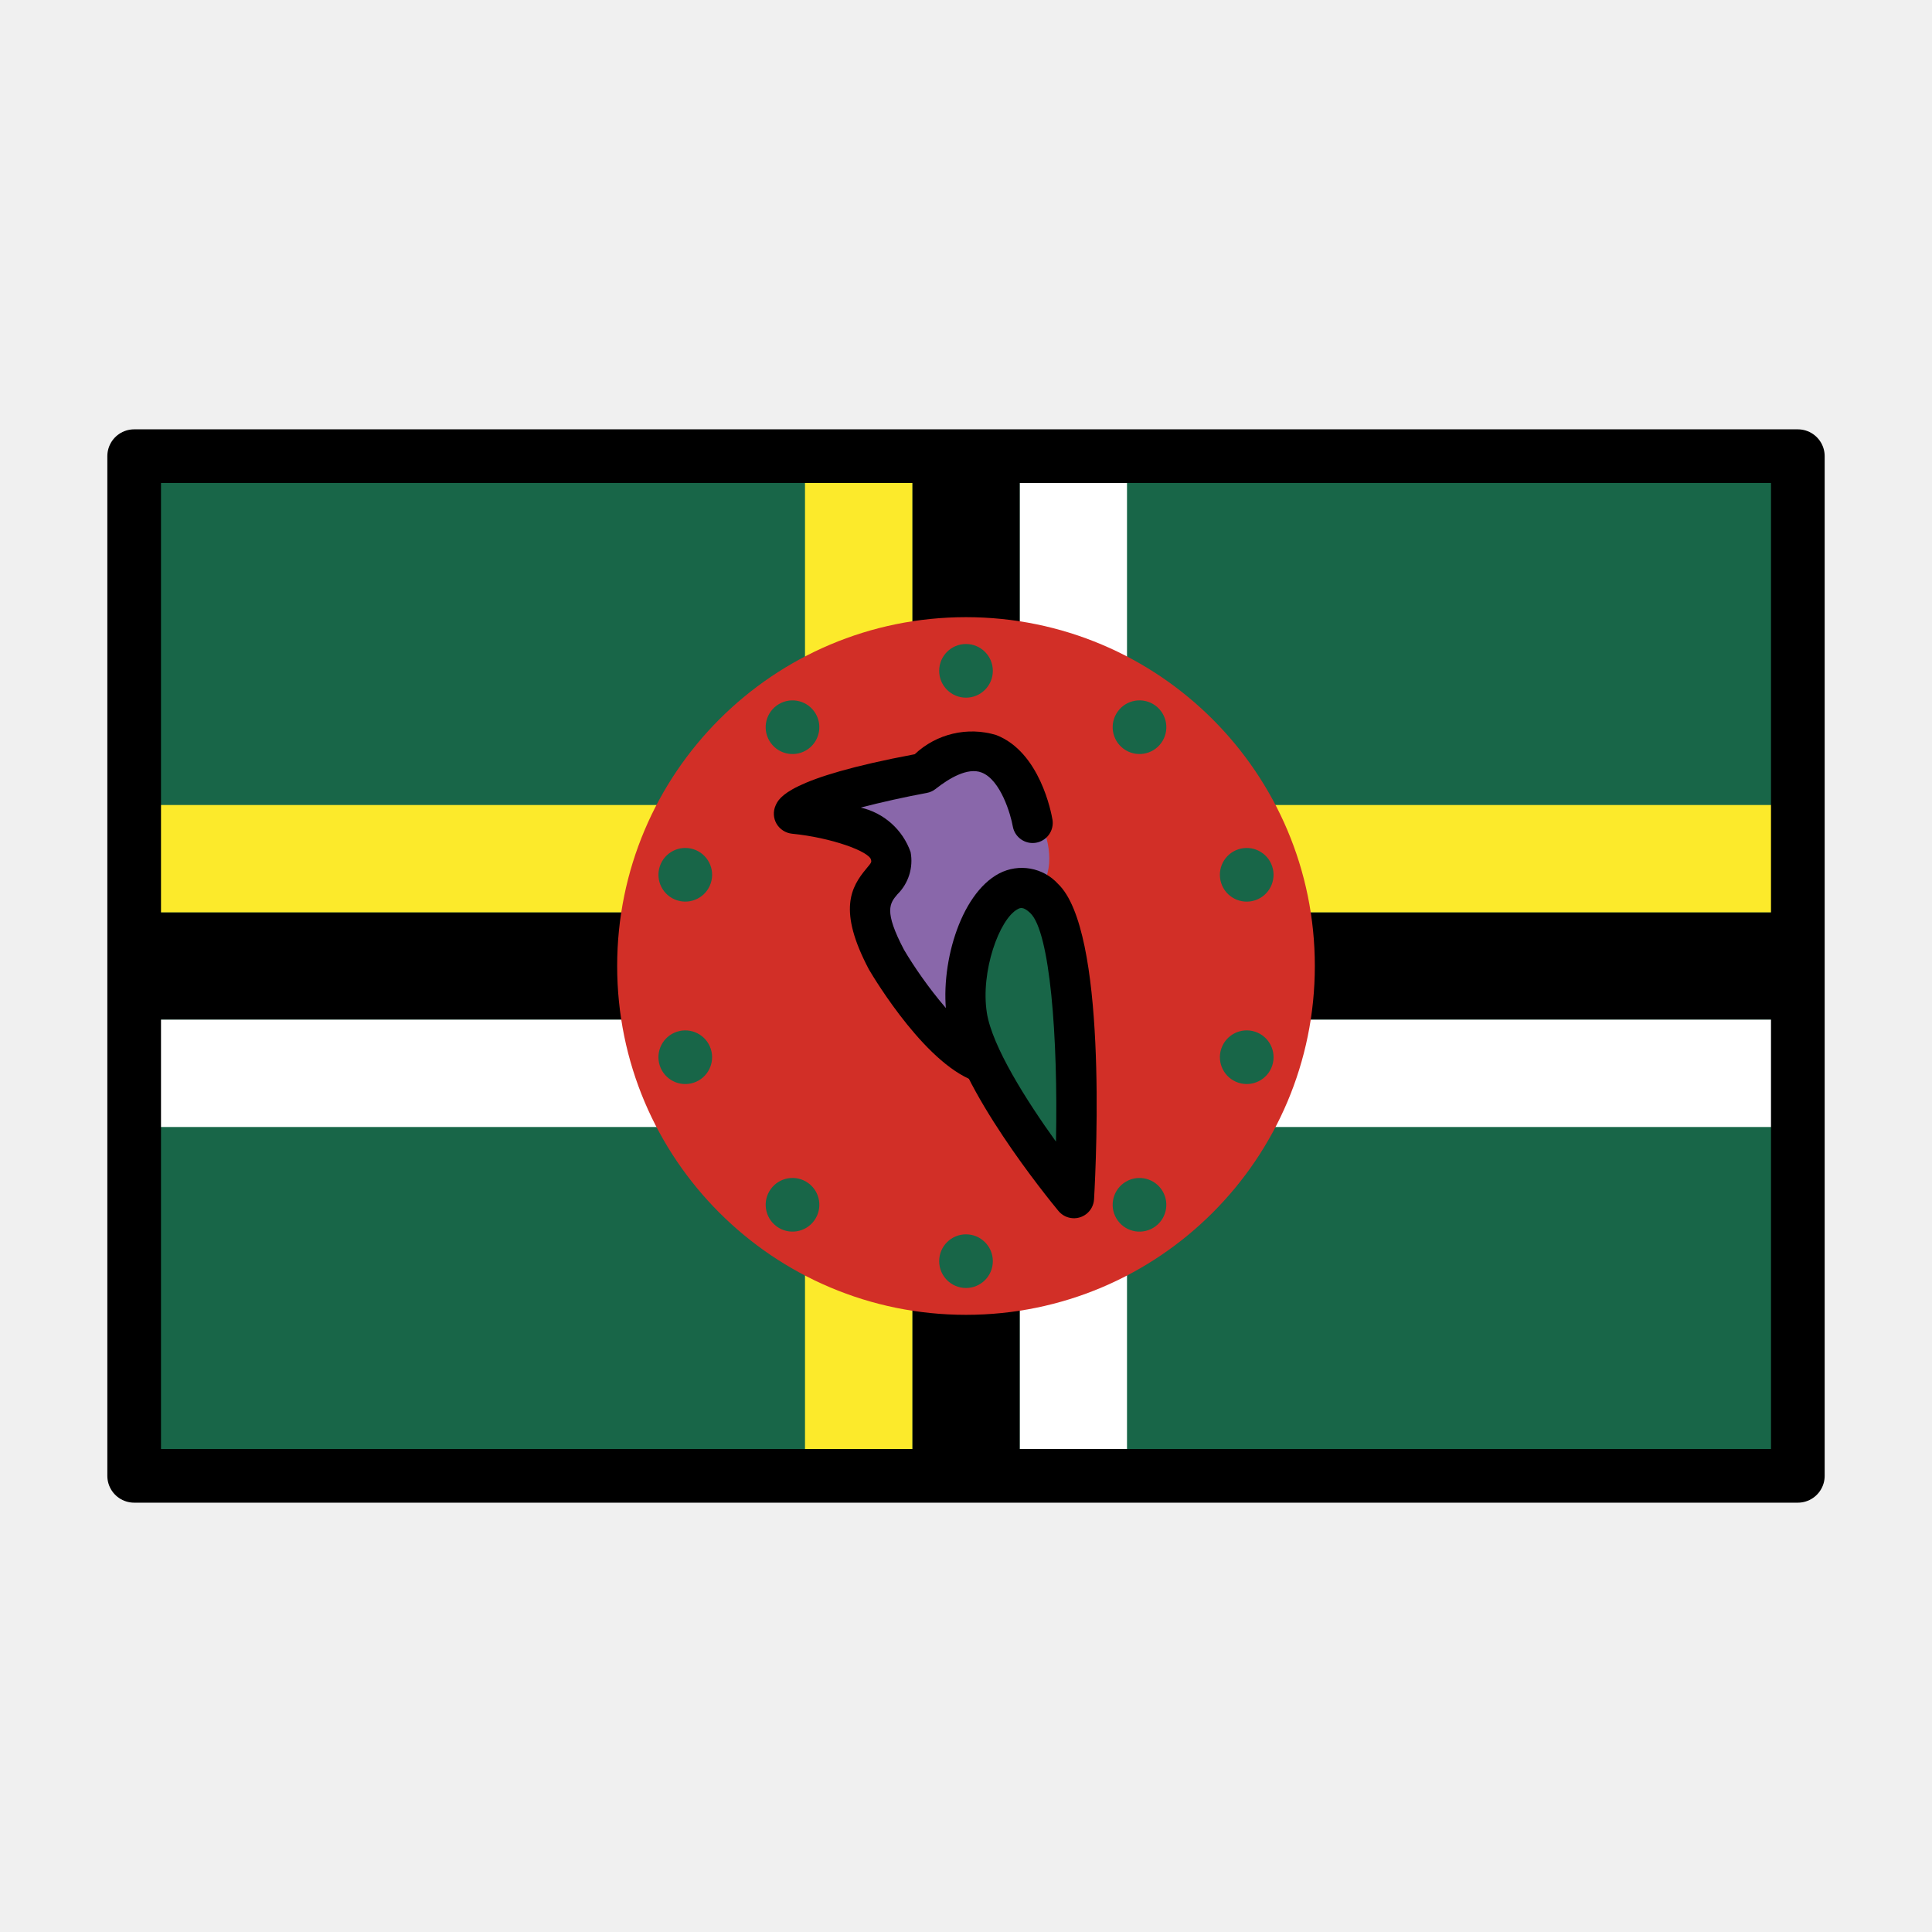
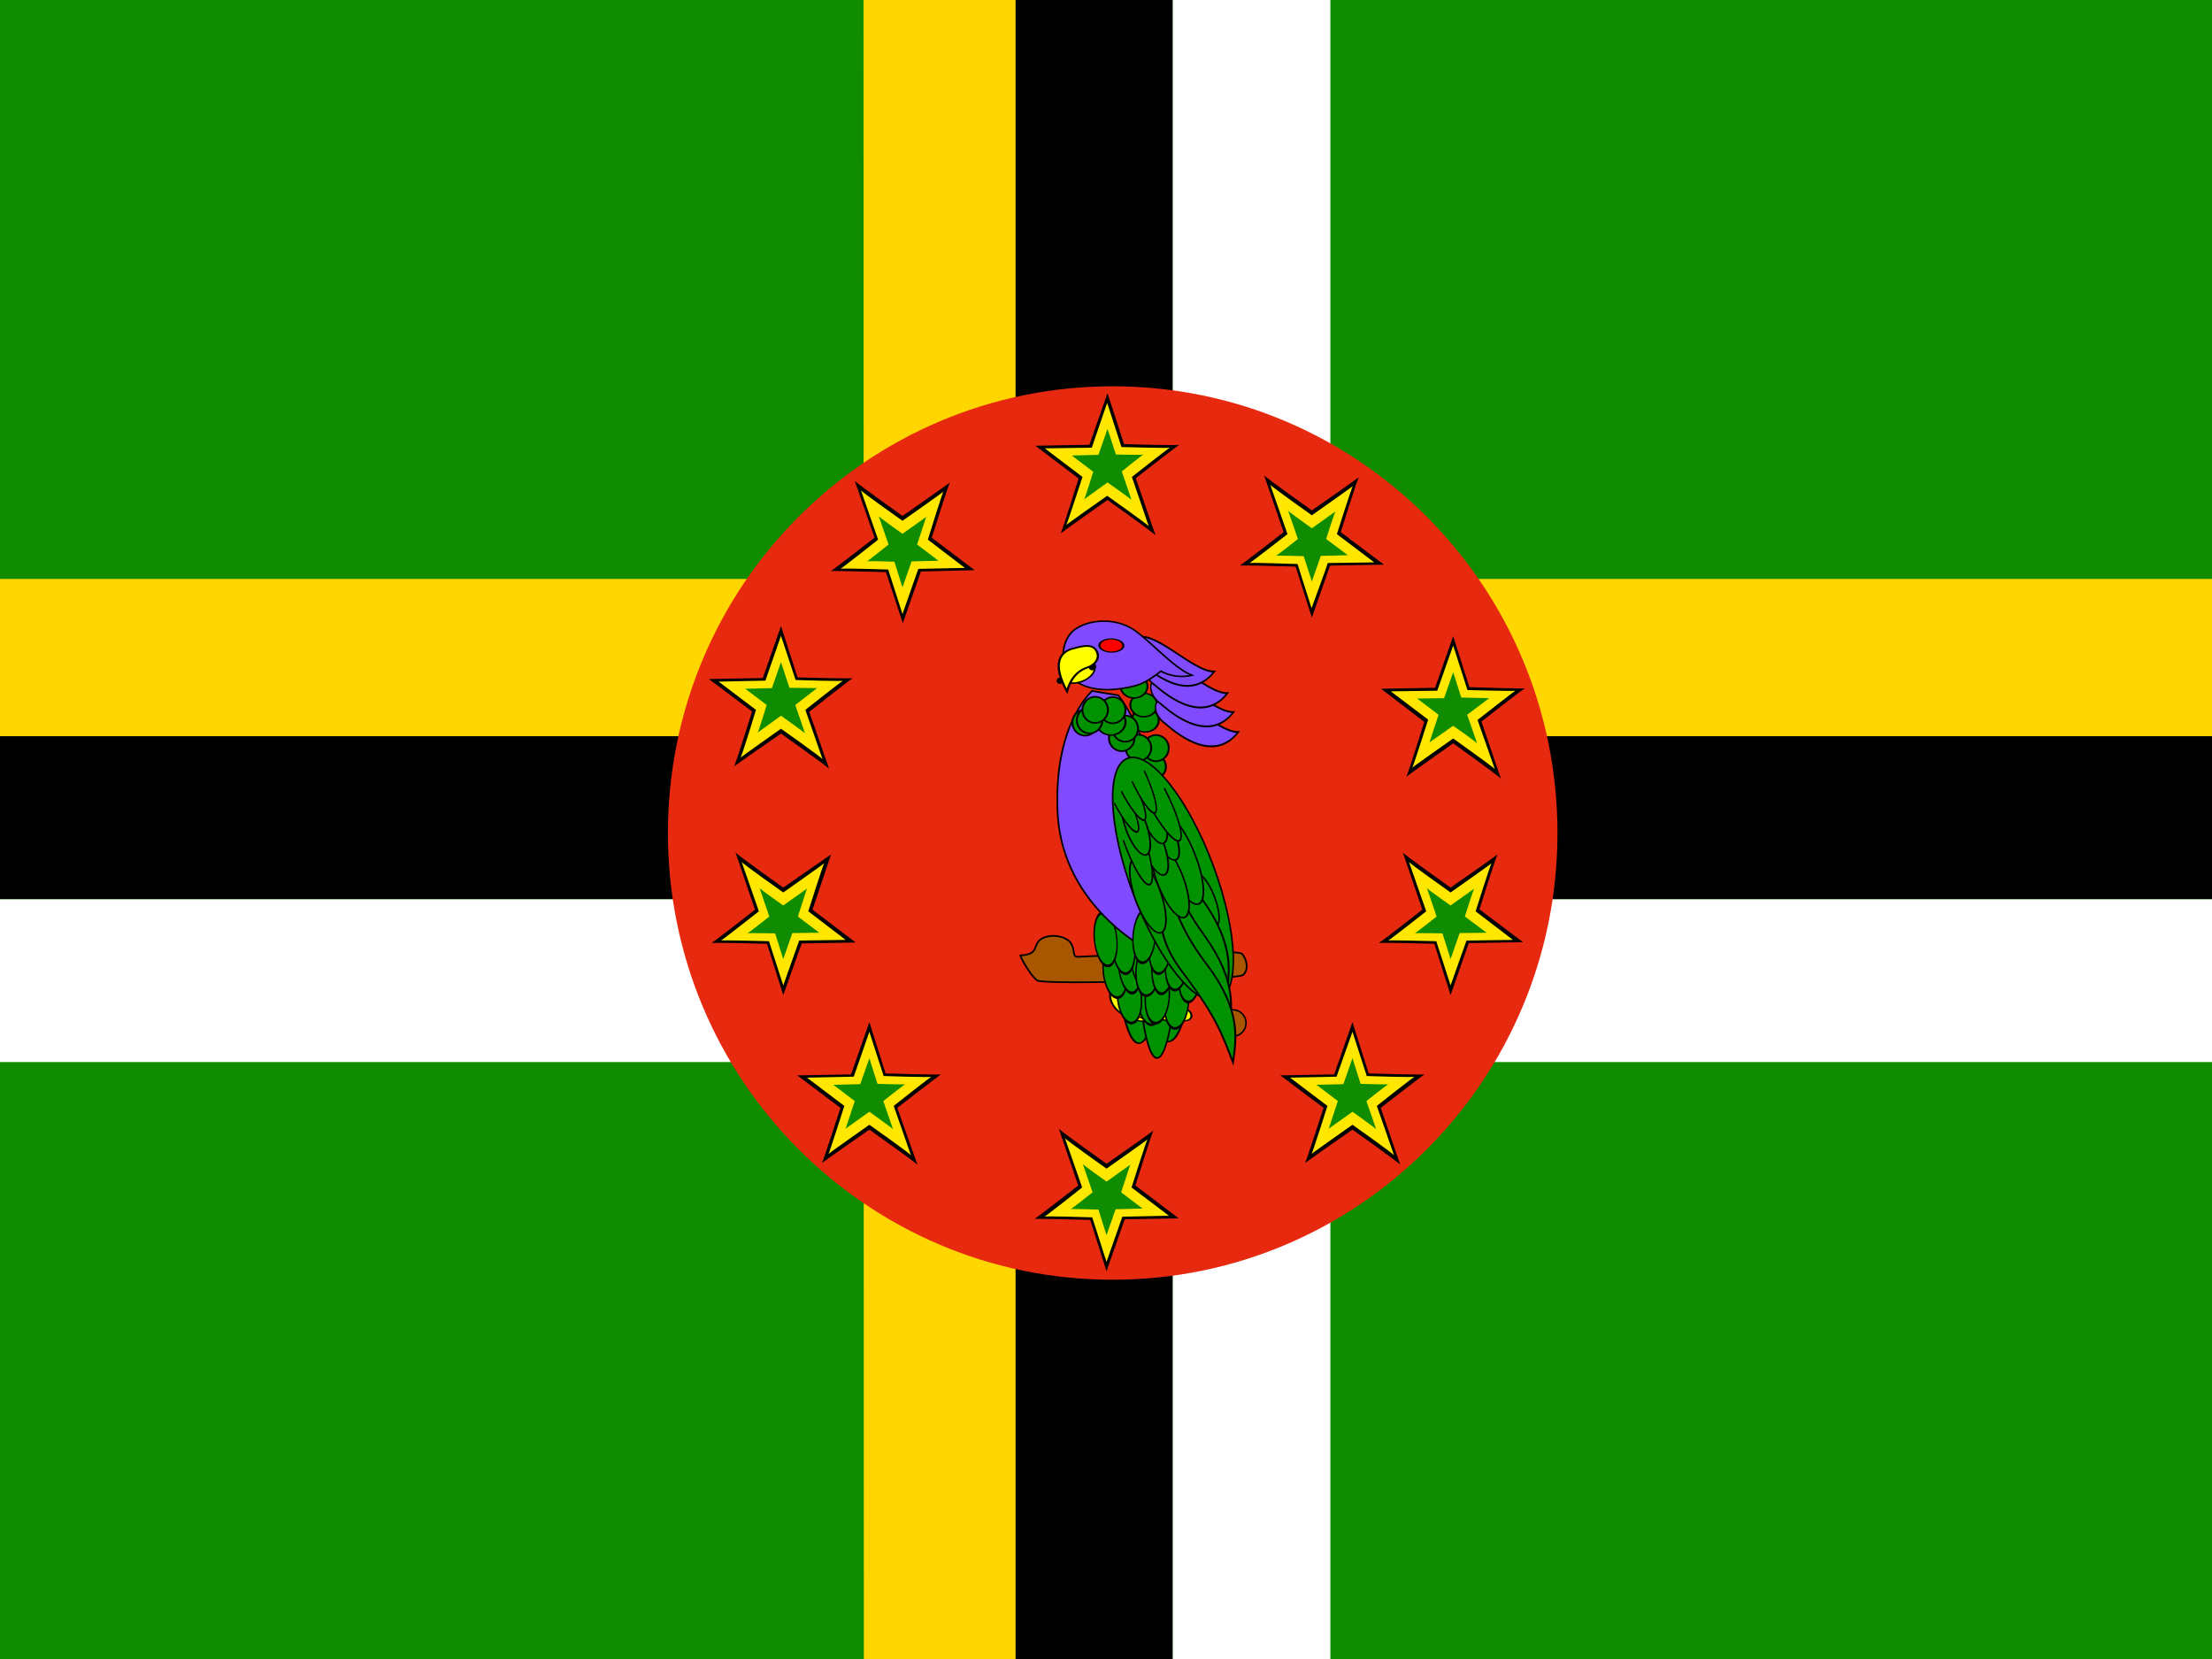
- <svg xmlns="http://www.w3.org/2000/svg" id="emoji" viewBox="0 0 72 72" version="1.1">
-   <g id="color">
-     <rect x="5" y="17" width="62" height="38" fill="#186648" />
-     <rect x="38" y="17" width="4" height="38" fill="#ffffff" stroke-width="2" />
-     <rect x="5" y="34" width="62" height="4" />
-     <rect x="5" y="38" width="62" height="4" fill="#ffffff" stroke-width="2" />
-     <rect x="5" y="30" width="62" height="4" fill="#fcea2b" />
-     <rect x="34" y="17" width="4" height="38" />
-     <rect x="30" y="17" width="4" height="38" fill="#fcea2b" />
-     <circle cx="36" cy="36" r="13" fill="#d22f27" />
-     <g>
-       <path d="M36.367,34.956A5.1,5.1,0,0,0,39.281,38.46a.257.257,0,0,0,.353-.109.183.183,0,0,0-.086-.293h0a4.81,4.81,0,0,1-2.693-3.141h0a.226.226,0,0,0-.241-.166A.232.232,0,0,0,36.367,34.956Z" />
-       <path fill="#8967aa" d="m 38.768,36.931 -0.04,-0.08 c -0.35,-0.7 -0.901,-1.247 -1.279,-1.921 -0.369,-0.657 0.524,-1.402 1.153,-1.767 0.735,-0.426 0.54,-1.884 0.186,-2.432 L 37.245,28.796 c 0,0 -0.811,-1.158 -3.569,0.201 0,0 -3.539,0.857 -3.846,1.538 0,0 2.683,-0.733 2.954,0.521 0.271,1.254 -1.404,1.699 0.242,4.69 0,0 1.391,2.969 3.115,3.447 a 6.2,6.2 0 0 1 2.542,0.423 c -0.222,-0.588 0.171,-2.063 0.085,-2.684 z" />
-       <path d="m 36.546,40.353 c -0.024,-0.004 -0.048,-0.009 -0.072,-0.016 -1.88,-0.522 -3.873,-3.836 -4.094,-4.212 -1.157,-2.193 -0.677,-3.058 -0.089,-3.759 0.191,-0.227 0.189,-0.234 0.171,-0.324 -0.071,-0.309 -1.466,-0.826 -2.947,-0.972 a 0.764,0.764 0 0 1 -0.575,-0.37 0.747,0.747 0 0 1 -0.035,-0.683 c 0.126,-0.281 0.459,-1.022 5.184,-1.909 a 3.116,3.116 0 0 1 3.035,-0.716 c 1.632,0.63 2.057,2.905 2.1,3.162 a 0.75,0.75 0 0 1 -1.479,0.249 c -0.075,-0.435 -0.45,-1.74 -1.163,-2.013 -0.521,-0.203 -1.221,0.221 -1.714,0.611 a 0.746,0.746 0 0 1 -0.329,0.149 c -0.812,0.15 -1.698,0.347 -2.462,0.546 a 2.579,2.579 0 0 1 1.859,1.66 1.759,1.759 0 0 1 -0.496,1.577 c -0.276,0.329 -0.514,0.612 0.251,2.064 0.753,1.279 2.257,3.239 3.185,3.496 a 0.75,0.75 0 0 1 -0.33,1.462 z m -6.359,-9.593 z" />
-       <g>
-         <path fill="#186648" d="m 36.064,37.755 c -0.302,-2.451 1.415,-5.909 3.021,-4.277 1.606,1.632 0.737,11.199 0.737,11.199 0,0 -3.456,-4.471 -3.757,-6.922 z" />
-         <path d="M 39.892,45.389 A 0.75,0.75 0 0 1 39.445,45.128 c -0.382,-0.461 -3.745,-4.585 -4.149,-7.153 l 8.7e-5,-4.92e-4 c -0.302,-1.922 0.464,-4.649 1.94,-5.424 a 1.825,1.825 0 0 1 2.193,0.389 c 1.819,1.729 1.437,10.094 1.343,11.754 a 0.75,0.75 0 0 1 -0.879,0.696 z M 36.776,37.741 c 0.2,1.264 1.483,3.286 2.577,4.804 0.08,-3.89 -0.221,-7.819 -0.958,-8.519 -0.263,-0.251 -0.378,-0.191 -0.463,-0.148 -0.695,0.365 -1.395,2.342 -1.155,3.863 z" />
+ <svg xmlns="http://www.w3.org/2000/svg" id="flag-icons-dm" viewBox="0 0 640 480">
+   <defs>
+     <clipPath id="dm-a">
+       <path fill-opacity=".7" d="M-85 0h682.7v512H-85z" />
+     </clipPath>
+   </defs>
+   <g fill-rule="evenodd" clip-path="url(#dm-a)" transform="translate(79.7) scale(.94)">
+     <path fill="#108c00" d="M-258.3 0H769.2v512H-258.3z" />
+     <path fill="#ffd600" d="M-260 178.2H772.6v50.1H-260z" />
+     <path fill="#ffd600" d="M181 0h48.5v512h-48.4z" />
+     <path d="M227.8 0h48.4v512h-48.4z" />
+     <path d="M-260 226.6H772.6v50.2H-260z" />
+     <path fill="#fff" d="M-260 276.8H772.6v50.1H-260z" />
+     <path fill="#fff" d="M276.2 0h48.5v512h-48.5z" />
+     <rect width="273.8" height="275" x="-394.6" y="-393.9" fill="#e72910" ry="137.5" transform="scale(-1)" />
+     <g stroke-width="1pt">
+       <path d="m250.5 137 5.6-16 5.1 15.7s17.1.5 17.1.2-13.5 10.3-13.5 10.3l6.1 17.6c-.2-.5-14.8-10.9-14.8-10.9s-14.8 10.4-14.5 10.4 5.6-17 5.6-17l-13.3-10.1 16.6-.3z" />
+       <path fill="#ffe700" d="M251.3 137.7 256 124l4.4 13.6s14.9.4 14.9.2-11.7 9-11.7 9l5.2 15.2c-.2-.5-12.8-9.4-12.8-9.4s-12.8 9-12.6 9 5-14.8 5-14.8l-11.6-8.8 14.4-.2z" />
+       <path fill="#108c00" d="m253.3 140 2.8-8 2.6 7.9s8.5.2 8.5 0-6.7 5.2-6.7 5.2l3 8.8c-.1-.3-7.4-5.4-7.4-5.4l-7.2 5.2c.2 0 2.8-8.5 2.8-8.5l-6.6-5 8.2-.2z" />
+     </g>
+     <g stroke-width="1pt">
+       <path d="m356.9 211.8 5.6-16 5 15.7s17.2.6 17.2.3-13.5 10.3-13.5 10.3l6 17.6c-.2-.5-14.7-10.9-14.7-10.9s-14.8 10.4-14.5 10.4 5.6-17 5.6-17L340.3 212l16.6-.3z" />
+       <path fill="#ffe700" d="m357.6 212.6 4.9-13.9 4.4 13.7s14.8.4 14.8.2-11.7 9-11.7 9l5.3 15.1c-.2-.4-12.8-9.4-12.8-9.4s-12.8 9-12.6 9 4.9-14.8 4.9-14.8l-11.5-8.7 14.3-.2z" />
+       <path fill="#108c00" d="m359.7 214.9 2.8-8 2.5 7.8 8.6.2-6.8 5.1s3.2 9 3 8.8c0-.3-7.3-5.4-7.3-5.4l-7.3 5.1 2.8-8.5-6.6-5 8.3-.1z" />
+     </g>
+     <g stroke-width="1pt">
+       <path d="m325.9 330.6 5.6-16 5 15.8s17.2.5 17.2.3-13.5 10.3-13.5 10.3l6 17.5c-.2-.5-14.7-10.8-14.7-10.8S316.7 358 316.9 358s5.7-17 5.7-17l-13.3-10 16.6-.3z" />
+       <path fill="#ffe700" d="m326.6 331.4 4.9-13.8 4.4 13.6s14.8.5 14.8.2-11.7 9-11.7 9l5.3 15.2c-.2-.5-12.8-9.4-12.8-9.4s-12.8 9-12.6 9 4.9-14.8 4.9-14.8l-11.5-8.7 14.3-.3z" />
+       <path fill="#108c00" d="m328.7 333.7 2.8-8 2.5 7.9s8.6.3 8.6.1-6.8 5.2-6.8 5.2l3 8.7c0-.2-7.3-5.4-7.3-5.4l-7.3 5.2 2.8-8.5-6.6-5 8.3-.2z" />
+     </g>
+     <g stroke-width="1pt">
+       <path d="m177.2 330.6 5.6-16 5 15.8s17.1.5 17.1.3-13.5 10.3-13.5 10.3l6.2 17.5c-.3-.5-14.8-10.8-14.8-10.8S168 358 168.2 358s5.7-17 5.7-17l-13.3-10 16.6-.3z" />
+       <path fill="#ffe700" d="m178 331.4 4.8-13.8 4.4 13.6s14.8.5 14.8.2-11.7 9-11.7 9l5.3 15.2c-.2-.5-12.8-9.4-12.8-9.4s-12.8 9-12.6 9 4.9-14.8 4.9-14.8l-11.5-8.7 14.3-.3z" />
+       <path fill="#108c00" d="m180 333.7 2.8-8 2.5 7.9s8.6.3 8.6.1-6.8 5.2-6.8 5.2l3 8.7c0-.2-7.3-5.4-7.3-5.4l-7.3 5.2 2.8-8.5-6.6-5 8.3-.2z" />
+     </g>
+     <g stroke-width="1pt">
+       <path d="m150 208.7 5.6-16 5.1 15.8s17.1.5 17.1.2-13.5 10.4-13.5 10.4l6.1 17.5c-.3-.5-14.8-10.8-14.8-10.8S140.8 236 141.1 236s5.6-17 5.6-17l-13.3-10 16.6-.3z" />
+       <path fill="#ffe700" d="m150.8 209.5 4.8-13.8 4.5 13.6s14.7.5 14.7.2-11.7 9-11.7 9l5.3 15.2c-.2-.5-12.8-9.4-12.8-9.4s-12.8 9-12.5 9 4.8-14.8 4.8-14.8l-11.5-8.7 14.4-.3z" />
+       <path fill="#108c00" d="m152.8 211.8 2.8-8 2.6 7.9 8.5.1-6.7 5.2 3 8.7c-.1-.2-7.4-5.4-7.4-5.4l-7.2 5.2c.2 0 2.8-8.5 2.8-8.5l-6.6-5 8.2-.2z" />
+     </g>
+     <g stroke-width="1pt">
+       <path d="m324.6 174.1-5.6 16-5-15.7s-17.2-.5-17.2-.3 13.5-10.3 13.5-10.3l-6-17.5c.2.5 14.7 10.8 14.7 10.8s14.8-10.3 14.5-10.3-5.6 17-5.6 17l13.3 10-16.6.3z" />
+       <path fill="#ffe700" d="M323.9 173.3c0 .3-5 13.9-5 13.9l-4.3-13.6s-14.8-.5-14.8-.3 11.7-8.9 11.7-8.9l-5.3-15.2c.2.5 12.8 9.4 12.8 9.4s12.8-9 12.6-9-4.9 14.8-4.9 14.8l11.5 8.7-14.4.2z" />
+       <path fill="#108c00" d="m321.8 171-2.8 8-2.5-7.8s-8.6-.3-8.6-.1 6.8-5.2 6.8-5.2l-3-8.7c0 .2 7.3 5.4 7.3 5.4l7.3-5.2c-.2 0-2.9 8.5-2.9 8.5l6.7 5-8.3.2z" />
+     </g>
+     <g stroke-width="1pt">
+       <path d="m367.3 290.3-5.6 16-5-15.8s-17.2-.5-17.2-.2S353 280 353 280l-6-17.6c.2.5 14.7 10.8 14.7 10.8s14.8-10.3 14.5-10.3-5.6 17-5.6 17L384 290l-16.6.3z" />
+       <path fill="#ffe700" d="m366.6 289.5-4.9 13.8-4.4-13.6s-14.8-.4-14.8-.2 11.7-9 11.7-9l-5.3-15.2c.2.5 12.8 9.4 12.8 9.4s12.8-9 12.6-9-4.9 14.8-4.9 14.8l11.5 8.8-14.4.2z" />
+       <path fill="#108c00" d="m364.5 287.2-2.8 8-2.5-7.9s-8.6-.2-8.6 0 6.8-5.2 6.8-5.2l-3-8.8c0 .3 7.3 5.4 7.3 5.4l7.3-5.2c-.2 0-2.9 8.6-2.9 8.6l6.7 5-8.3.1z" />
+     </g>
+     <g stroke-width="1pt">
+       <path d="m261.4 375.3-5.6 16-5-15.8s-17.2-.5-17.2-.3 13.5-10.3 13.5-10.3l-6-17.5c.2.5 14.7 10.8 14.7 10.8s14.8-10.3 14.5-10.3-5.6 17-5.6 17L278 375l-16.6.3z" />
+       <path fill="#ffe700" d="m260.7 374.4-4.9 14-4.4-13.7s-14.8-.5-14.8-.2 11.7-9 11.7-9l-5.3-15.2c.2.5 12.8 9.4 12.8 9.4s12.8-9 12.6-9-4.9 14.8-4.9 14.8l11.5 8.7-14.3.3z" />
+       <path fill="#108c00" d="m258.6 372.2-2.8 8-2.5-7.9s-8.6-.3-8.6-.1 6.8-5.2 6.8-5.2l-3-8.7c0 .2 7.3 5.4 7.3 5.4l7.3-5.2-2.8 8.5 6.6 5-8.3.2z" />
+     </g>
+     <g stroke-width="1pt">
+       <path d="m162 290.3-5.7 16-5-15.8s-17.2-.5-17.2-.2 13.5-10.3 13.5-10.3l-6-17.6c.2.5 14.7 10.8 14.7 10.8L171 263l-5.7 17 13.3 10.1-16.6.3z" />
+       <path fill="#ffe700" d="m161.2 289.5-4.9 13.8-4.4-13.6s-14.8-.4-14.8-.2 11.7-9 11.7-9l-5.3-15.2c.2.5 12.8 9.4 12.8 9.4s12.8-9 12.6-9-4.9 14.8-4.9 14.8l11.5 8.8-14.3.2z" />
+       <path fill="#108c00" d="m159.1 287.2-2.8 8-2.5-7.9s-8.6-.2-8.6 0 6.8-5.2 6.8-5.2l-3-8.8c0 .3 7.3 5.4 7.3 5.4l7.3-5.2-2.8 8.6 6.6 5-8.3.1z" />
+     </g>
+     <g stroke-width="1pt">
+       <path d="m198.7 175.8-5.6 16-5.2-15.7s-17-.5-17-.3 13.5-10.3 13.5-10.3l-6.1-17.5c.2.5 14.7 10.8 14.7 10.8s14.8-10.3 14.6-10.3-5.6 17-5.6 17l13.2 10-16.5.4z" />
+       <path fill="#ffe700" d="m197.9 175-4.9 14-4.4-13.7s-14.8-.5-14.8-.2 11.7-9 11.7-9l-5.3-15.2c.2.5 12.8 9.4 12.8 9.4s12.8-9 12.6-9-4.8 14.8-4.8 14.8l11.4 8.7-14.3.3z" />
+       <path fill="#108c00" d="m195.8 172.8-2.8 8-2.5-7.9s-8.5-.3-8.5-.1 6.7-5.2 6.7-5.2l-3-8.7c0 .2 7.3 5.4 7.3 5.4l7.3-5.2-2.8 8.5 6.6 5-8.3.2z" />
+     </g>
+     <g transform="matrix(1.04 0 0 1.04 -250.6 359.4)">
+       <g fill="#009200" stroke="#000" stroke-width="2.5" transform="matrix(.16 -.02 0 .18 429.8 -215.6)">
+         <ellipse cx="680.2" cy="586.1" rx="30.8" ry="189.8" transform="matrix(1.4 0 0 1 -534.3 263.7)" />
+         <ellipse cx="680.2" cy="586.1" rx="30.8" ry="189.8" transform="matrix(1.5 0 0 1 -547.2 267)" />
+         <ellipse cx="680.2" cy="586.1" rx="30.8" ry="189.8" transform="matrix(1.2 0 0 1.1 -365 214.1)" />
      </g>
-       <circle cx="36" cy="25" r="1" fill="#186648" />
-       <circle cx="50.285" cy="-3.036" r="1" transform="rotate(36)" fill="#186648" />
-       <circle cx="45.363" cy="-34.113" r="1" transform="rotate(72)" fill="#186648" />
-       <circle cx="23.113" cy="-56.363" r="1" transform="rotate(108)" fill="#186648" />
-       <circle cx="-7.964" cy="-61.285" r="1" transform="rotate(144)" fill="#186648" />
-       <circle cx="-36" cy="-47" r="1" transform="scale(-1)" fill="#186648" />
-       <circle cx="-50.285" cy="-18.964" r="1" transform="rotate(-144)" fill="#186648" />
-       <circle cx="-45.363" cy="12.113" r="1" transform="rotate(-108)" fill="#186648" />
-       <circle cx="-23.113" cy="34.363" r="1" transform="rotate(-72)" fill="#186648" />
-       <circle cx="7.964" cy="39.285" r="1" transform="rotate(-36)" fill="#186648" />
+       <g stroke="#000" transform="translate(72.9 -9.8)">
+         <path fill="#a95600" stroke-width=".5" d="M388.5-53c6-.3 3.4-3.3 6.4-5 3-1.6 7.3-.6 8.6 1.4 1.3 2 .3 4 2 4s47-2.5 48.6-.9c1.6 1.7 2 5 .3 6.3-1.6 1.4-58.9 3-60.9 1.6s-5-7-5-7.4z" />
+         <path fill="#ff0" stroke-width="3.9" d="M529.6 405.5c0 40 45.6 27.8 46.8 61.2-.7 35.4-76.7 3.5-78.6-61.2 1.9-64.8 75-98 76.7-61 1.2 30.6-45 21-45 61z" transform="matrix(.15 0 0 .1 340.4 -81.7)" />
+         <path fill="#ff0" stroke-width="3.9" d="M529.6 405.5c0 40 45.6 27.8 46.8 61.2-.7 35.4-76.7 3.5-78.6-61.2 1.9-64.8 75-98 76.7-61 1.2 30.6-45 21-45 61z" transform="matrix(.15 0 0 .1 344.4 -81.6)" />
+         <path fill="#ff0" stroke-width="3.9" d="M529.6 405.5c0 40 45.6 27.8 46.8 61.2-.7 35.4-76.7 3.5-78.6-61.2 1.9-64.8 75-98 76.7-61 1.2 30.6-45 21-45 61z" transform="matrix(.15 0 0 .1 348.7 -81.8)" />
+         <path fill="#ff0" stroke-width="3.9" d="M529.6 405.5c0 40 45.6 27.8 46.8 61.2-.7 35.4-76.7 3.5-78.6-61.2 1.9-64.8 75-98 76.7-61 1.2 30.6-45 21-45 61z" transform="matrix(.15 0 0 .1 352.7 -81.8)" />
+         <ellipse cx="478.4" cy="-41.1" fill="#a95600" stroke-width=".4" rx="3.5" ry="3.4" transform="matrix(1.1 .02 -.02 1.15 -75.6 4.7)" />
+       </g>
+       <g fill="#009200" stroke="#000" stroke-width="2.5" transform="rotate(-5.8 688.4 -625.2)">
+         <ellipse cx="427.1" cy="905" rx="20.8" ry="24.1" transform="matrix(.17 0 0 .32 369.8 -361.6)" />
+         <ellipse cx="427.1" cy="905" rx="20.8" ry="24.1" transform="matrix(.17 0 0 .32 364 -362.7)" />
+         <ellipse cx="427.1" cy="905" rx="20.8" ry="24.1" transform="matrix(.17 0 0 .32 360.6 -370.6)" />
+         <ellipse cx="427.1" cy="905" rx="20.8" ry="24.1" transform="matrix(.16 0 0 .35 369.3 -399.4)" />
+         <ellipse cx="427.1" cy="905" rx="20.8" ry="24.1" transform="matrix(.16 0 0 .33 377.4 -379)" />
+         <ellipse cx="427.1" cy="905" rx="20.8" ry="24.1" transform="matrix(.16 0 0 .33 373.2 -382.2)" />
+         <ellipse cx="427.1" cy="905" rx="20.8" ry="24.1" transform="matrix(.16 0 0 .33 368 -386.7)" />
+         <ellipse cx="427.1" cy="905" rx="20.8" ry="24.1" transform="matrix(.16 0 0 .33 363 -389.5)" />
+       </g>
+       <path fill="#804bff" stroke="#000" stroke-width=".5" d="M482.6-141s-11.7 10-10.1 36.9c1.8 27 26.5 39.5 26.5 39.5s6.2-7.7 5.2-29.5c-2-31.8-13.8-45.7-13.8-45.7l-7.8-1.3z" />
+       <g fill="#009200" stroke="#000" stroke-width="2.5" transform="rotate(4.5 181 769.9)">
+         <ellipse cx="427.1" cy="905" rx="20.8" ry="24.1" transform="matrix(.17 0 0 .32 369.8 -361.6)" />
+         <ellipse cx="427.1" cy="905" rx="20.8" ry="24.1" transform="matrix(.17 0 0 .32 364 -362.7)" />
+         <ellipse cx="427.1" cy="905" rx="20.8" ry="24.1" transform="matrix(.17 0 0 .32 360.6 -370.6)" />
+         <ellipse cx="427.1" cy="905" rx="20.8" ry="24.1" transform="matrix(.16 0 0 .35 369.3 -399.4)" />
+         <ellipse cx="427.1" cy="905" rx="20.8" ry="24.1" transform="matrix(.16 0 0 .33 377.4 -379)" />
+         <ellipse cx="427.1" cy="905" rx="20.8" ry="24.1" transform="matrix(.16 0 0 .33 373.2 -382.2)" />
+         <ellipse cx="427.1" cy="905" rx="20.8" ry="24.1" transform="matrix(.16 0 0 .33 368 -386.7)" />
+         <ellipse cx="427.1" cy="905" rx="20.8" ry="24.1" transform="matrix(.16 0 0 .33 363 -389.5)" />
+       </g>
+       <ellipse cx="624.4" cy="606.1" fill="#c90000" stroke="#000" stroke-width="1pt" rx="58.3" ry="186.5" transform="matrix(.16 -.06 .06 .15 369.6 -145)" />
+       <g fill="#009200" stroke="#000" transform="rotate(1 242.4 -1957.8)">
+         <ellipse cx="218.1" cy="356.8" stroke-width="1.5" rx="10.8" ry="12.9" transform="matrix(.4 0 0 .3 445 -230.5)" />
+         <ellipse cx="218.1" cy="356.8" stroke-width="1.6" rx="10.8" ry="12.9" transform="matrix(.35 0 0 .3 457.2 -236)" />
+         <ellipse cx="218.1" cy="356.8" stroke-width="1.6" rx="10.8" ry="12.9" transform="matrix(.35 0 0 .3 452 -236)" />
+         <ellipse cx="218.1" cy="356.8" stroke-width="1.6" rx="10.8" ry="12.9" transform="matrix(.37 0 0 .27 449.5 -233.5)" />
+         <ellipse cx="218.1" cy="356.8" stroke-width="1.6" rx="10.8" ry="12.9" transform="matrix(.37 0 0 .27 449 -238)" />
+         <ellipse cx="218.1" cy="356.8" stroke-width="1.6" rx="10.8" ry="12.9" transform="matrix(.35 0 0 .3 447 -238.8)" />
+         <ellipse cx="218.1" cy="356.8" stroke-width="1.6" rx="10.8" ry="12.9" transform="matrix(.35 0 0 .3 448 -241.6)" />
+         <ellipse cx="218.1" cy="356.8" stroke-width="1.5" rx="10.8" ry="12.9" transform="matrix(.4 0 0 .3 432.8 -243.5)" />
+         <ellipse cx="218.1" cy="356.8" stroke-width="1.6" rx="10.8" ry="12.9" transform="matrix(.37 0 0 .27 446 -243.5)" />
+         <ellipse cx="218.1" cy="356.8" stroke-width="1.6" rx="10.8" ry="12.9" transform="matrix(.35 0 0 .3 444.2 -247)" />
+         <ellipse cx="218.1" cy="356.8" stroke-width="1.6" rx="10.8" ry="12.9" transform="matrix(.35 0 0 .3 436.1 -243.2)" />
+         <ellipse cx="218.1" cy="356.8" stroke-width="1.6" rx="10.8" ry="12.9" transform="matrix(.35 0 0 .3 437.4 -243.9)" />
+         <ellipse cx="218.1" cy="356.8" stroke-width="1.6" rx="10.8" ry="12.9" transform="matrix(.35 0 0 .3 439 -247)" />
+       </g>
+       <g fill="#009200" stroke="#000" transform="matrix(.18 0 0 .2 421 -216.8)">
+         <ellipse cx="528.7" cy="564.5" stroke-width="2.5" rx="67.4" ry="205.6" transform="matrix(.98 -.3 .36 .87 -245.8 324.4)" />
+         <ellipse cx="528.7" cy="646.1" stroke-width="2.5" rx="13.3" ry="40.8" transform="rotate(-23.4 630.5 660.9)" />
+         <path stroke-width="1.5" d="M139.9 644c0 57.7-18.8 86.2-34.6 110.3 7.5-32.5 13-52.6 13-110.3 0-57.7 29.5-85.3 40.3-102-4.2 16.7-18.7 44.3-18.7 102z" transform="matrix(1.88 -.46 .95 1.18 -352.3 -10)" />
+         <path stroke-width="1.5" d="M139.9 644c0 57.7-18.8 86.2-34.6 110.3 7.5-32.5 13-52.6 13-110.3 0-57.7 29.5-85.3 40.3-102-4.2 16.7-18.7 44.3-18.7 102z" transform="matrix(1.88 -.46 .95 1.18 -348.4 44)" />
+         <path stroke-width="1.5" d="M139.9 644c0 57.7-18.8 86.2-34.6 110.3 7.5-32.5 13-52.6 13-110.3 0-57.7 29.5-85.3 40.3-102-4.2 16.7-18.7 44.3-18.7 102z" transform="matrix(1.87 -.5 .98 1.16 -362 105.8)" />
+         <ellipse cx="528.7" cy="646.1" stroke-width="1.4" rx="13.3" ry="40.8" transform="matrix(1.8 -.4 .7 1.64 -915.6 -221)" />
+         <ellipse cx="528.7" cy="646.1" stroke-width="1.6" rx="13.3" ry="40.8" transform="matrix(1.63 -.23 .54 1.35 -739.5 -91.8)" />
+         <ellipse cx="528.7" cy="646.1" stroke-width="1.6" rx="13.3" ry="40.8" transform="matrix(1.63 -.2 .5 1.36 -750.6 -91.8)" />
+         <ellipse cx="528.7" cy="646.1" stroke-width="2.1" rx="13.3" ry="40.8" transform="matrix(1.3 -.2 .47 1 -531 47.6)" />
+         <ellipse cx="528.7" cy="646.1" stroke-width="2.1" rx="13.3" ry="40.8" transform="matrix(1.33 -.13 .4 1.03 -517.9 12.2)" />
+         <path stroke-width="2.1" d="M145.7 569.5c0 34-6.7 61.6-15 61.6s-15-27.6-15-61.6" transform="matrix(1.03 -.5 .46 1.18 12.8 -14.5)" />
+         <ellipse cx="528.7" cy="646.1" stroke-width="2.1" rx="13.3" ry="40.8" transform="matrix(1.33 -.13 .4 1.03 -519.5 -34.4)" />
+         <ellipse cx="528.7" cy="646.1" stroke-width="2.1" rx="13.3" ry="40.8" transform="matrix(1.33 -.1 .38 1.04 -534 -40.1)" />
+         <path stroke-width="2.9" d="M145.7 569.5c0 34-6.7 61.6-15 61.6s-15-27.6-15-61.6" transform="matrix(.67 -.47 .46 .8 39.5 143.3)" />
+         <path stroke-width="2.9" d="M145.7 569.5c0 34-6.7 61.6-15 61.6s-15-27.6-15-61.6" transform="matrix(.67 -.47 .46 .8 51.1 125.8)" />
+         <path stroke-width="2.1" d="M145.7 569.5c0 34-6.7 61.6-15 61.6s-15-27.6-15-61.6" transform="matrix(.94 -.64 .64 1.1 -40.2 -10.7)" />
+         <path stroke-width="2.7" d="M145.7 569.5c0 34-6.7 61.6-15 61.6s-15-27.6-15-61.6" transform="matrix(.67 -.52 .46 .88 68.6 71.2)" />
+       </g>
+       <g fill="#804bff" stroke="#000" stroke-width="2.5">
+         <path d="M276.3 345.4c-12.3 9.2.4 25.2 12 30.7 13 7.7 86.6 58.2 136.3 12-40.8.8-118.7-63.2-148.3-42.7z" transform="matrix(.16 0 0 .22 458 -214.3)" />
+         <path d="M276.3 345.4c-12.3 9.2.4 25.2 12 30.7 13 7.7 86.6 58.2 136.3 12-40.8.8-118.7-63.2-148.3-42.7z" transform="matrix(.16 0 0 .22 456.6 -220.2)" />
+         <path d="M276.3 345.4c-12.3 9.2.4 25.2 12 30.7 13 7.7 86.6 58.2 136.3 12-40.8.8-118.7-63.2-148.3-42.7z" transform="matrix(.16 0 0 .22 454.8 -225.8)" />
+         <path d="M276.3 345.4c-12.3 9.2.4 25.2 12 30.7 13 7.7 86.6 58.2 136.3 12-40.8.8-118.7-63.2-148.3-42.7z" transform="matrix(.16 0 0 .22 450.9 -232.2)" />
+       </g>
+       <g transform="rotate(1 -589.6 681.6)">
+         <path fill="#804bff" stroke="#000" stroke-width="2.5" d="M211.2 247.3c21.7-12 56.6-9.8 79.7 11.2 19.4 17 45.3 75.2 70.3 92.8a57.7 57.7 0 0 1-42.2-15.2c-28.8 15.5-38.1 16.7-64 15.7-35.8-1.4-62.4-17.7-68-40.6-6.3-21.8 4.8-52.5 24.2-63.9z" transform="matrix(.2 -.04 .05 .18 407.8 -213.6)" />
+         <ellipse cx="287.2" cy="323" fill="red" stroke="#000" stroke-width="2.5" rx="14.2" ry="15" transform="matrix(.25 0 0 .13 401.8 -215.2)" />
+         <ellipse cx="204.6" cy="348.3" fill="#ff0" stroke="#000" stroke-width="2.5" rx="23.3" ry="15.9" transform="matrix(.2 -.08 .07 .17 398.7 -208)" />
+         <circle cx="283.9" cy="333.9" r="5.8" transform="matrix(.2 0 0 .2 411.3 -233.7)" />
+         <path fill="#ff0" stroke="#000" stroke-width="6.6" d="M516.8 260.3c4.4 18-6.7 43-33.1 52.6-26.8 13.2-46.1 41.8-55.7 88-47.2-103.2-23-148.3 20.6-160.3 37.4-14.4 60.4-13.4 68.2 19.7z" transform="matrix(.1 0 0 .08 417.9 -191.5)" />
+         <circle cx="199" cy="362.4" r="4.7" transform="matrix(.2 0 0 .2 418.7 -235)" />
+       </g>
    </g>
  </g>
-   <g id="line">
-     <rect x="5" y="17" width="62" height="38" fill="none" stroke="#000" stroke-linecap="round" stroke-linejoin="round" stroke-width="2" />
-   </g>
</svg>
